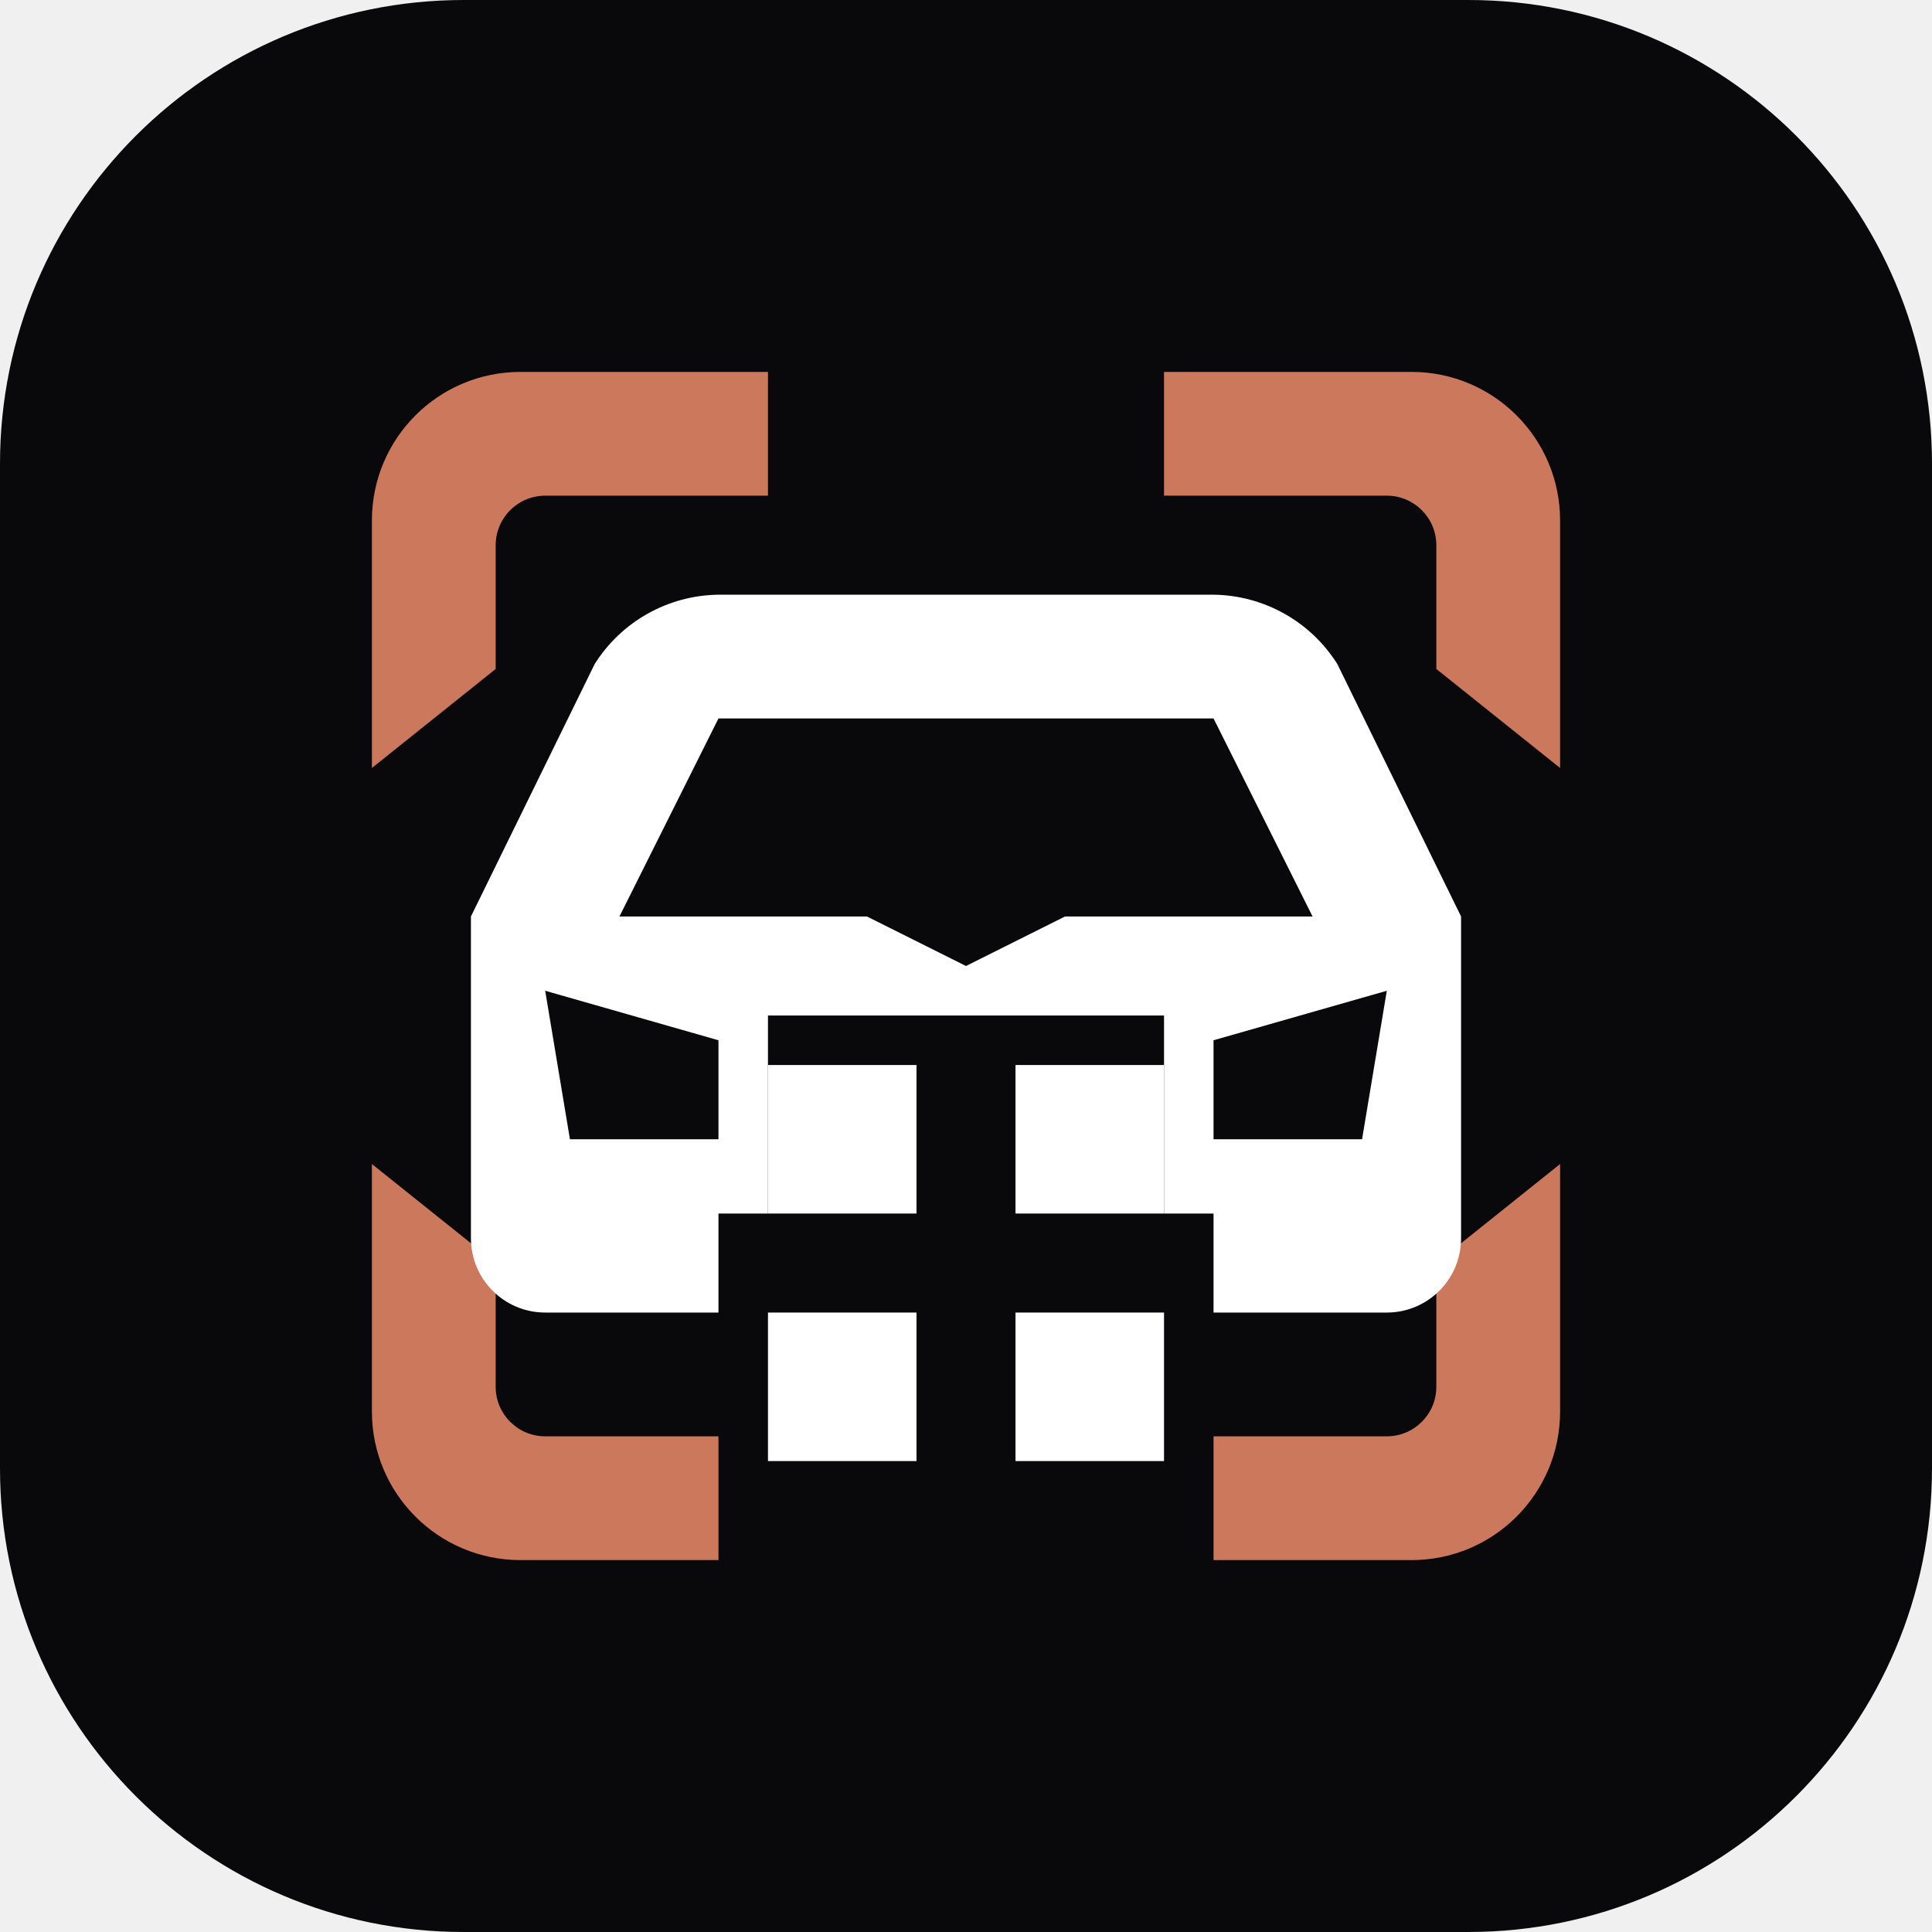
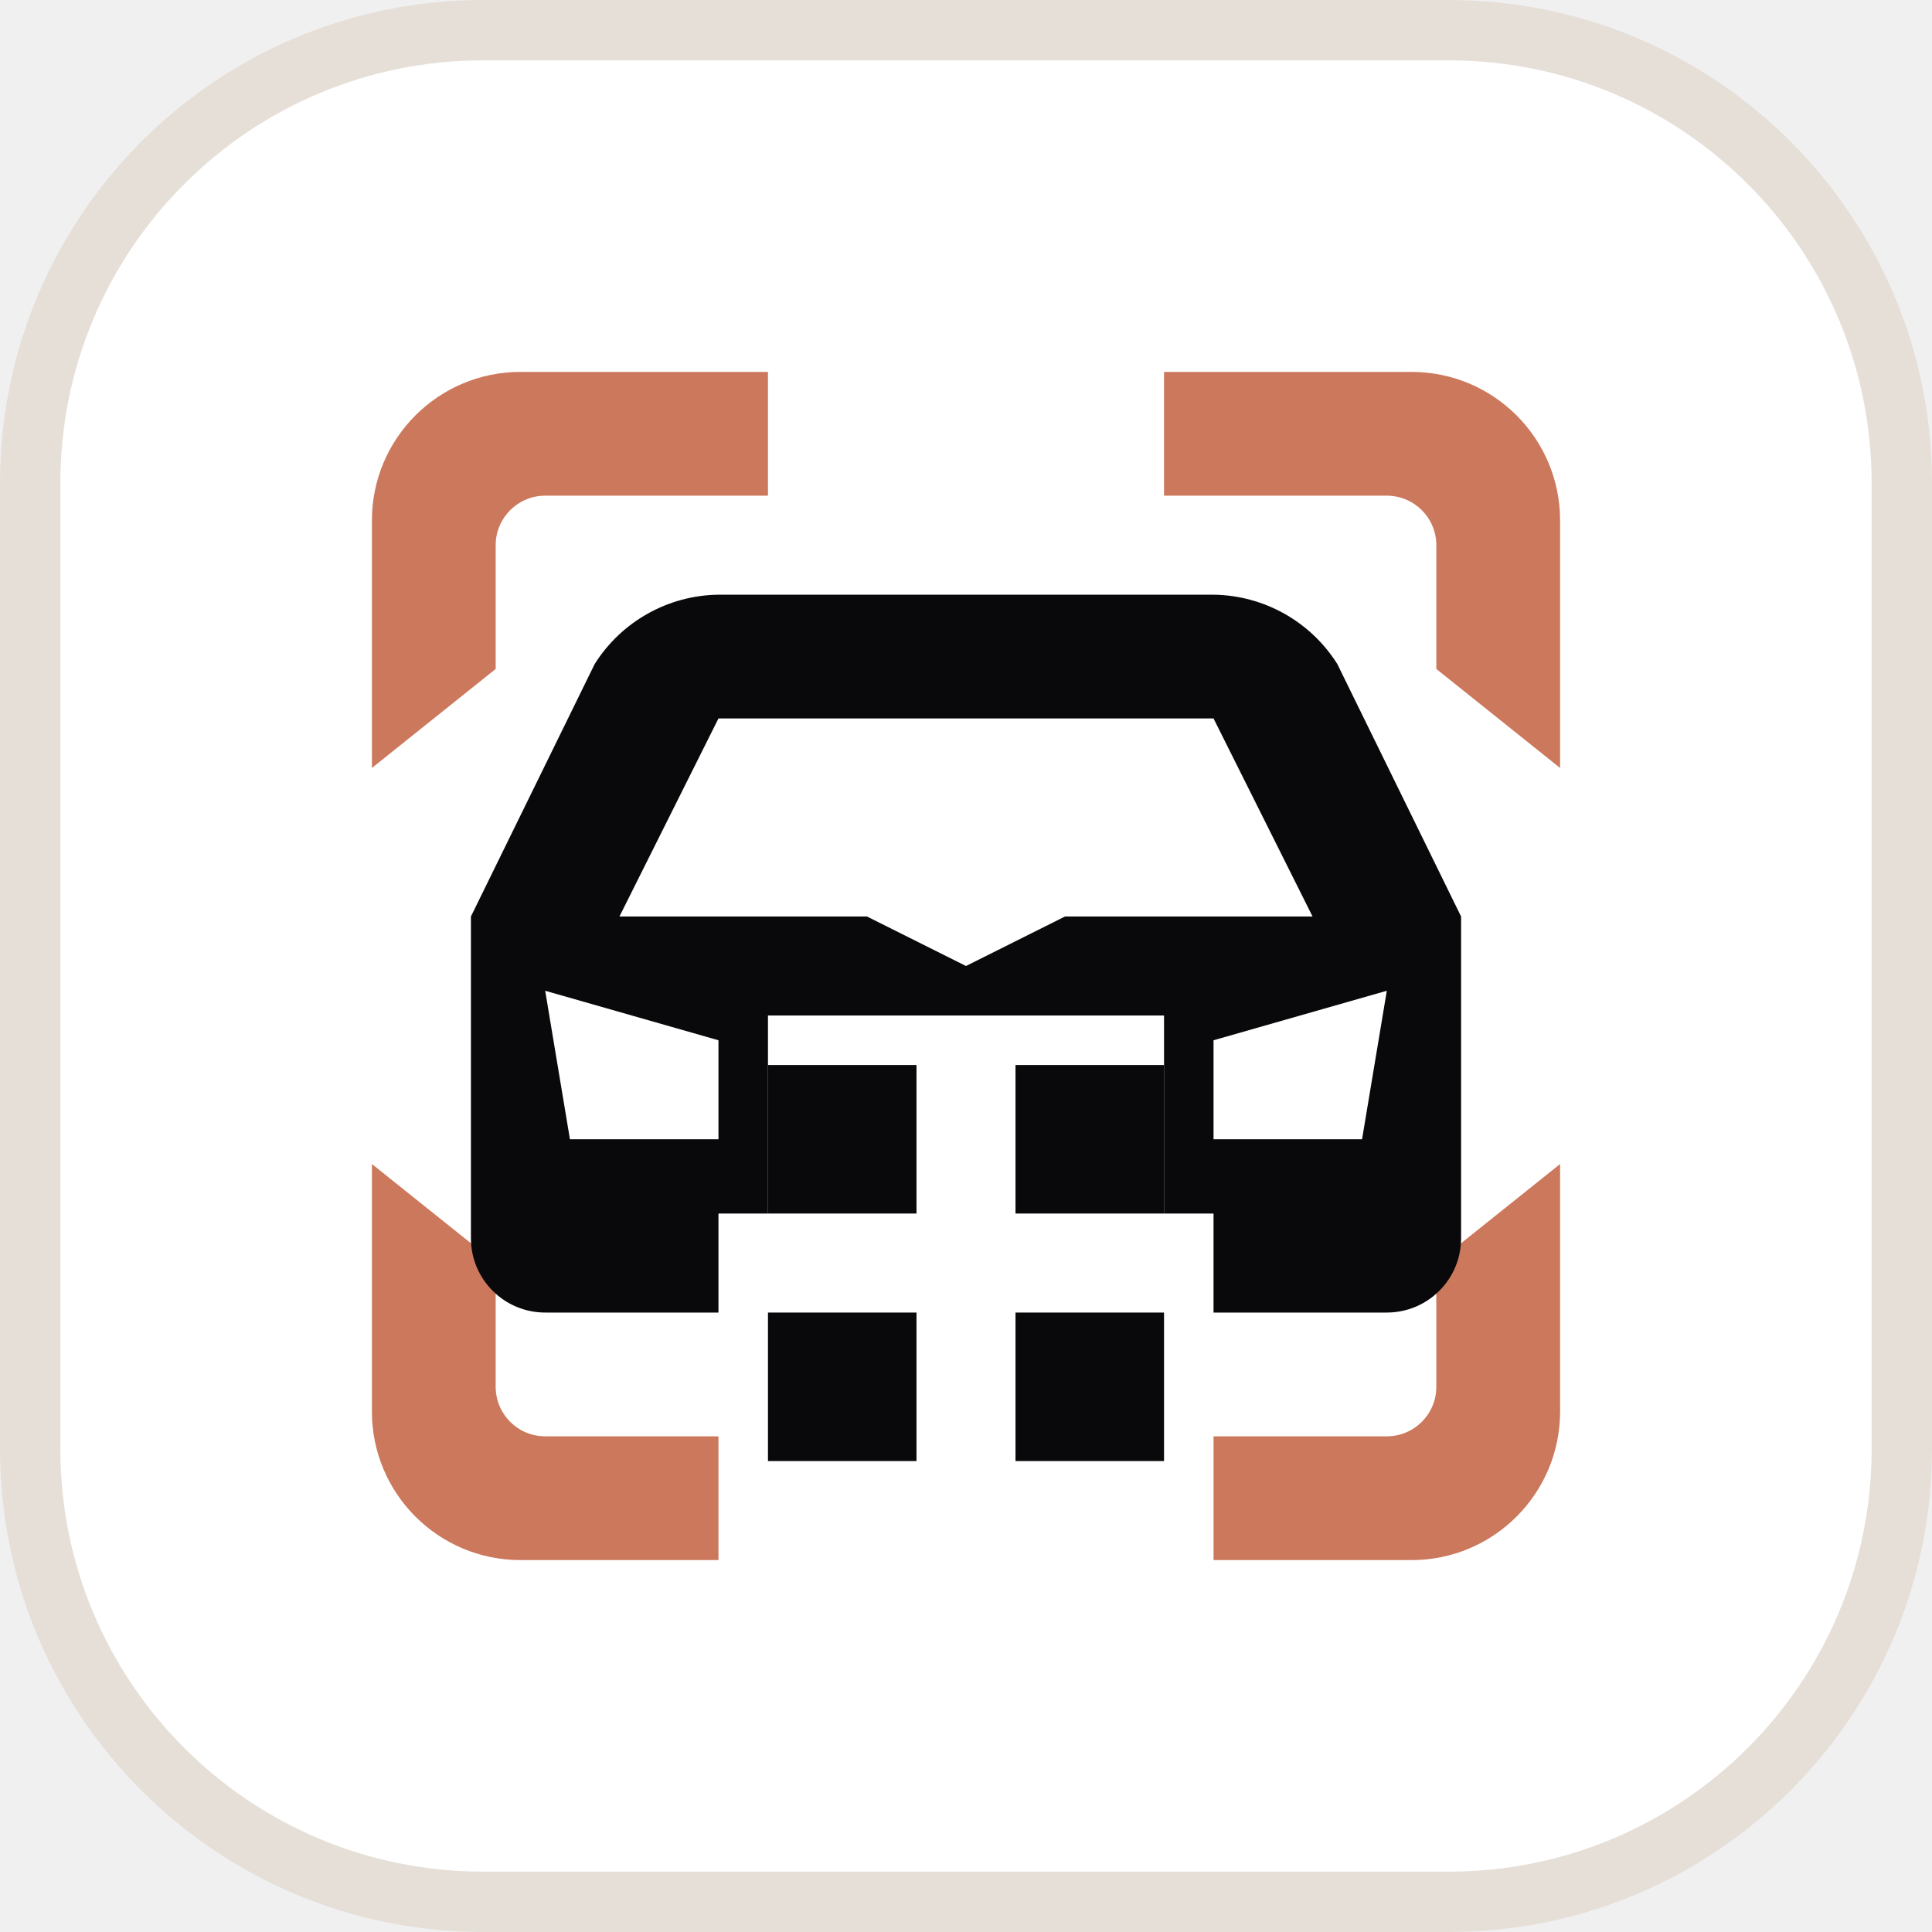
<svg xmlns="http://www.w3.org/2000/svg" viewBox="0 0 32 32" role="img" aria-label="VaahanSafe">
-   <rect width="32" height="32" rx="7.68" fill="#09090b" />
+   <style>.vs-badge-bg{fill:#ffffff}.vs-badge-stroke{stroke:#e6dfd8}.vs-symbol{fill:#09090b}@media(prefers-color-scheme:dark){.vs-badge-bg{fill:#09090b}.vs-badge-stroke{stroke:#27272a}.vs-symbol{fill:#ffffff}}</style>
+   <rect class="vs-badge-bg vs-badge-stroke" width="31" height="31" x="0.5" y="0.5" rx="7.5" stroke-width="1" />
  <g transform="translate(2.88 2.88) scale(.82)">
    <path d="M4 12V7a3 3 0 0 1 3-3h5v2.5H7.5a1 1 0 0 0-1 1V10L4 12Z M20 4h5a3 3 0 0 1 3 3v5L25.5 10V7.5a1 1 0 0 0-1-1H20V4Z M4 20l2.5 2v2.5a1 1 0 0 0 1 1H11V28H7a3 3 0 0 1-3-3v-5Z M25.5 22l2.5-2v5a3 3 0 0 1-3 3h-4v-2.5h3.5a1 1 0 0 0 1-1V22Z" fill="#cc785c" />
-     <path d="M11 8.5h10a3 3 0 0 1 2.5 1.4L26 15v6.5a1.5 1.5 0 0 1-1.5 1.5H21v-2h-1v-4h-8v4h-1v2H7.5A1.5 1.5 0 0 1 6 21.5V15l2.5-5.1A3 3 0 0 1 11 8.5Z M11 11h10l2 4h-5l-2 1-2-1H9l2-4Z M7.5 16.5l3.5 1v2H8l-.5-3Z M24.5 16.5l-.5 3h-3v-2l3.5-1Z" fill="#ffffff" fill-rule="evenodd" />
-     <path d="M12 18h3v3h-3Z M17 18h3v3h-3Z M12 23h3v3h-3Z M17 23h3v3h-3Z" fill="#ffffff" fill-rule="evenodd" />
+     <path class="vs-symbol" d="M11 8.5h10a3 3 0 0 1 2.5 1.4L26 15v6.5a1.5 1.5 0 0 1-1.5 1.5H21v-2h-1v-4h-8v4h-1v2H7.5A1.5 1.5 0 0 1 6 21.5V15l2.5-5.1A3 3 0 0 1 11 8.5Z M11 11h10l2 4h-5l-2 1-2-1H9l2-4Z M7.5 16.5l3.5 1v2H8l-.5-3Z M24.5 16.5l-.5 3h-3v-2l3.5-1Z" fill-rule="evenodd" />
+     <path class="vs-symbol" d="M12 18h3v3h-3Z M17 18h3v3h-3Z M12 23h3v3h-3Z M17 23h3v3h-3Z" fill-rule="evenodd" />
  </g>
</svg>
